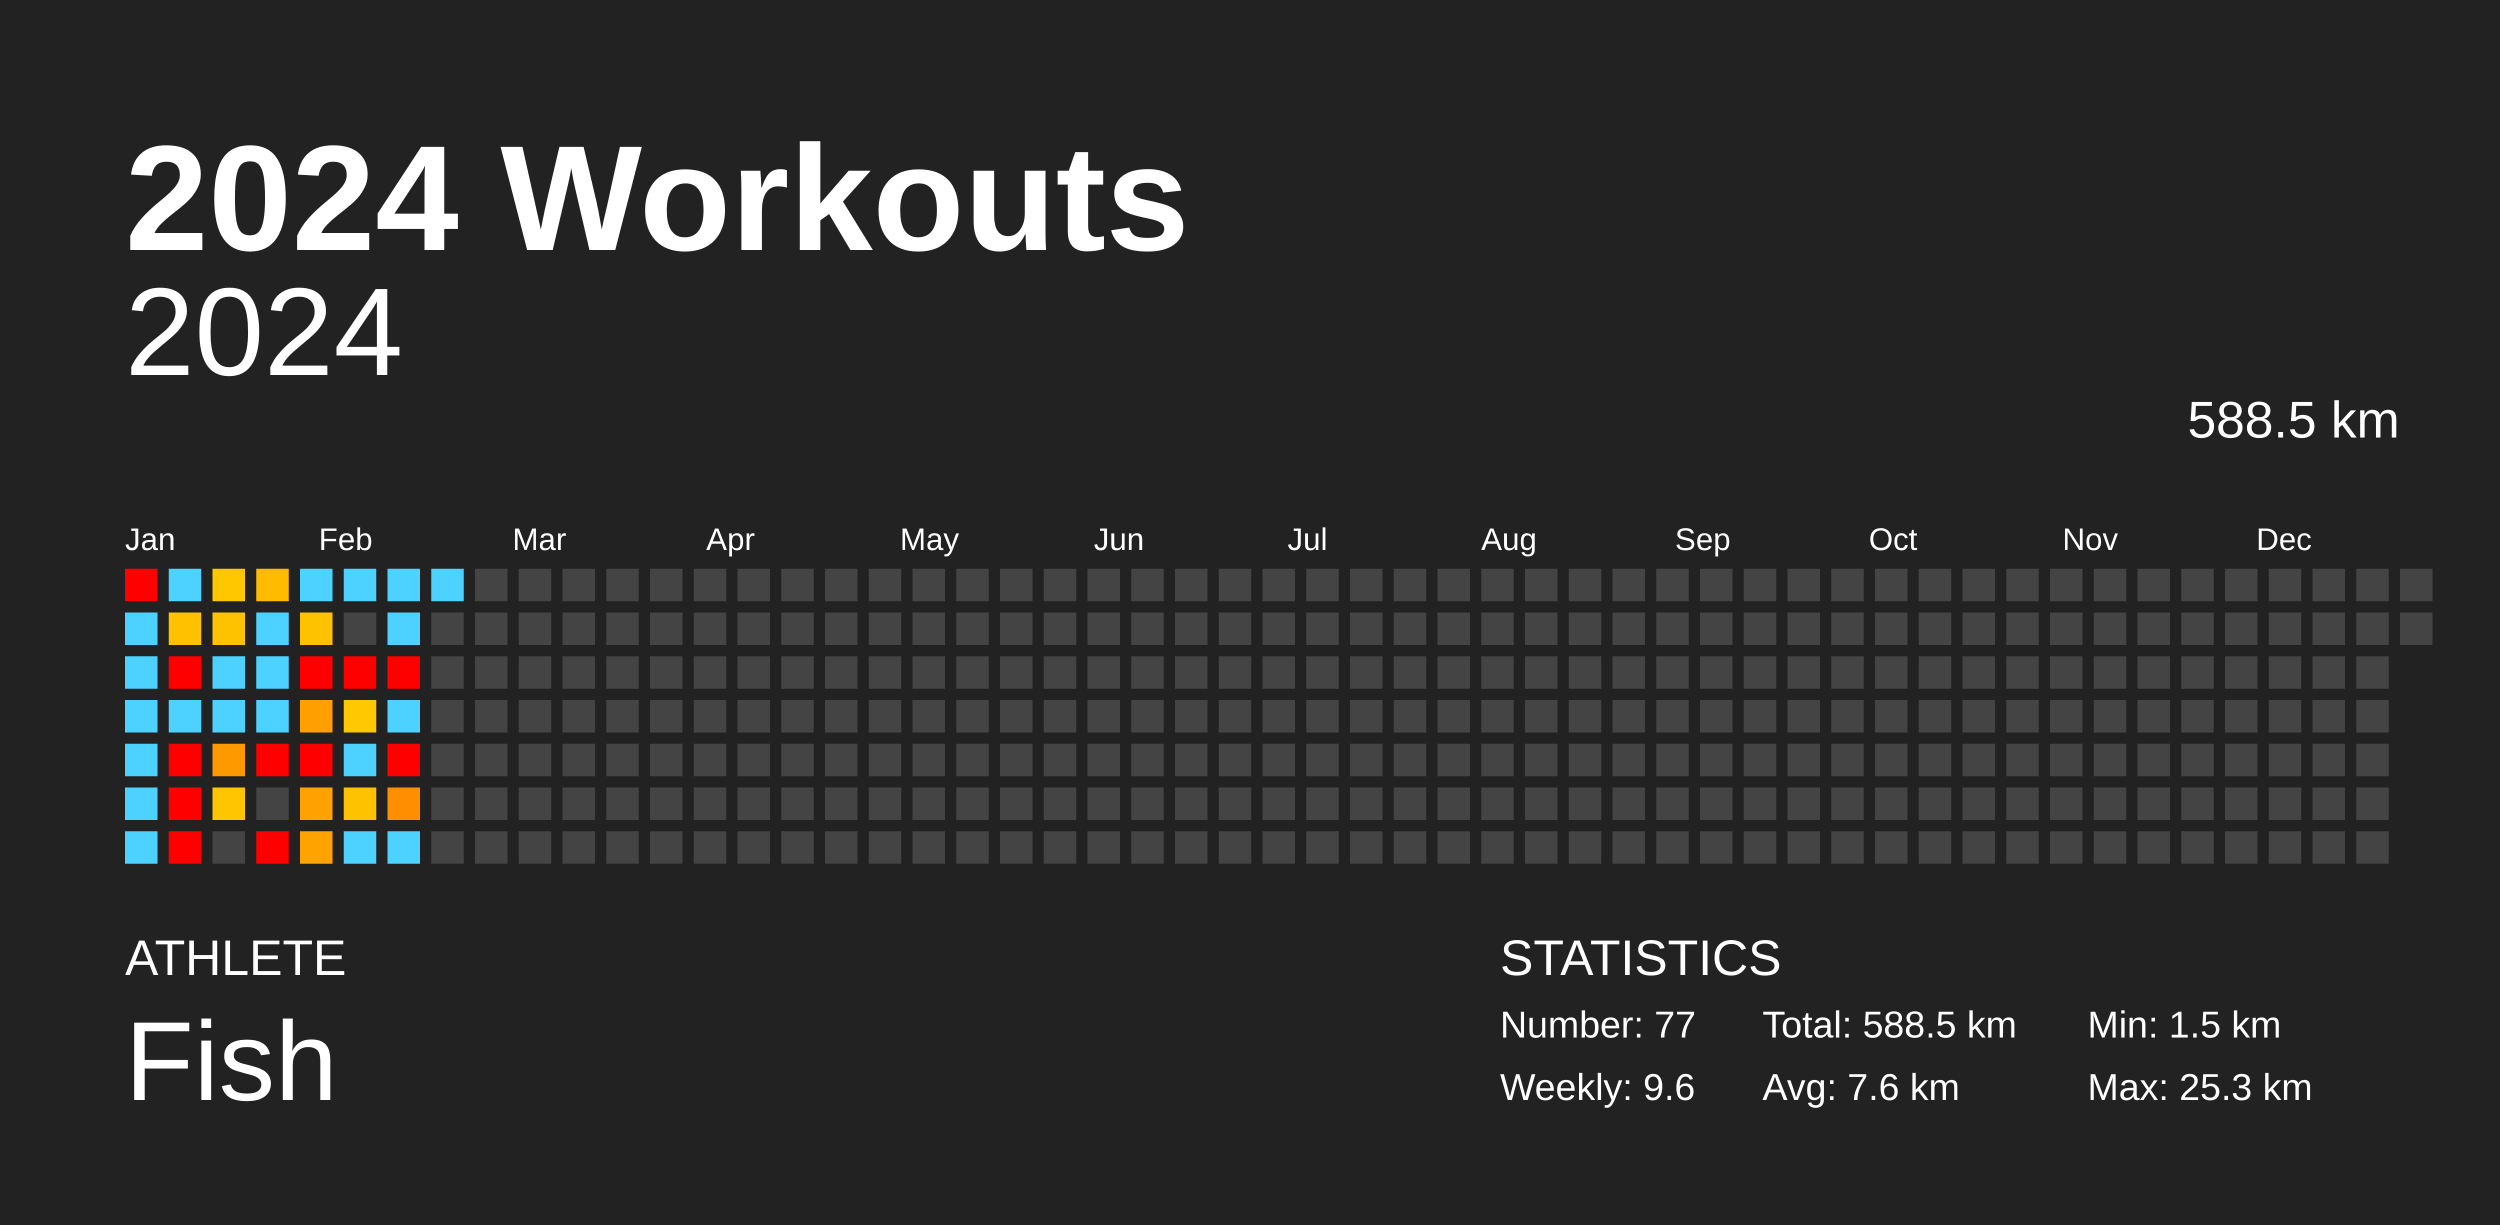
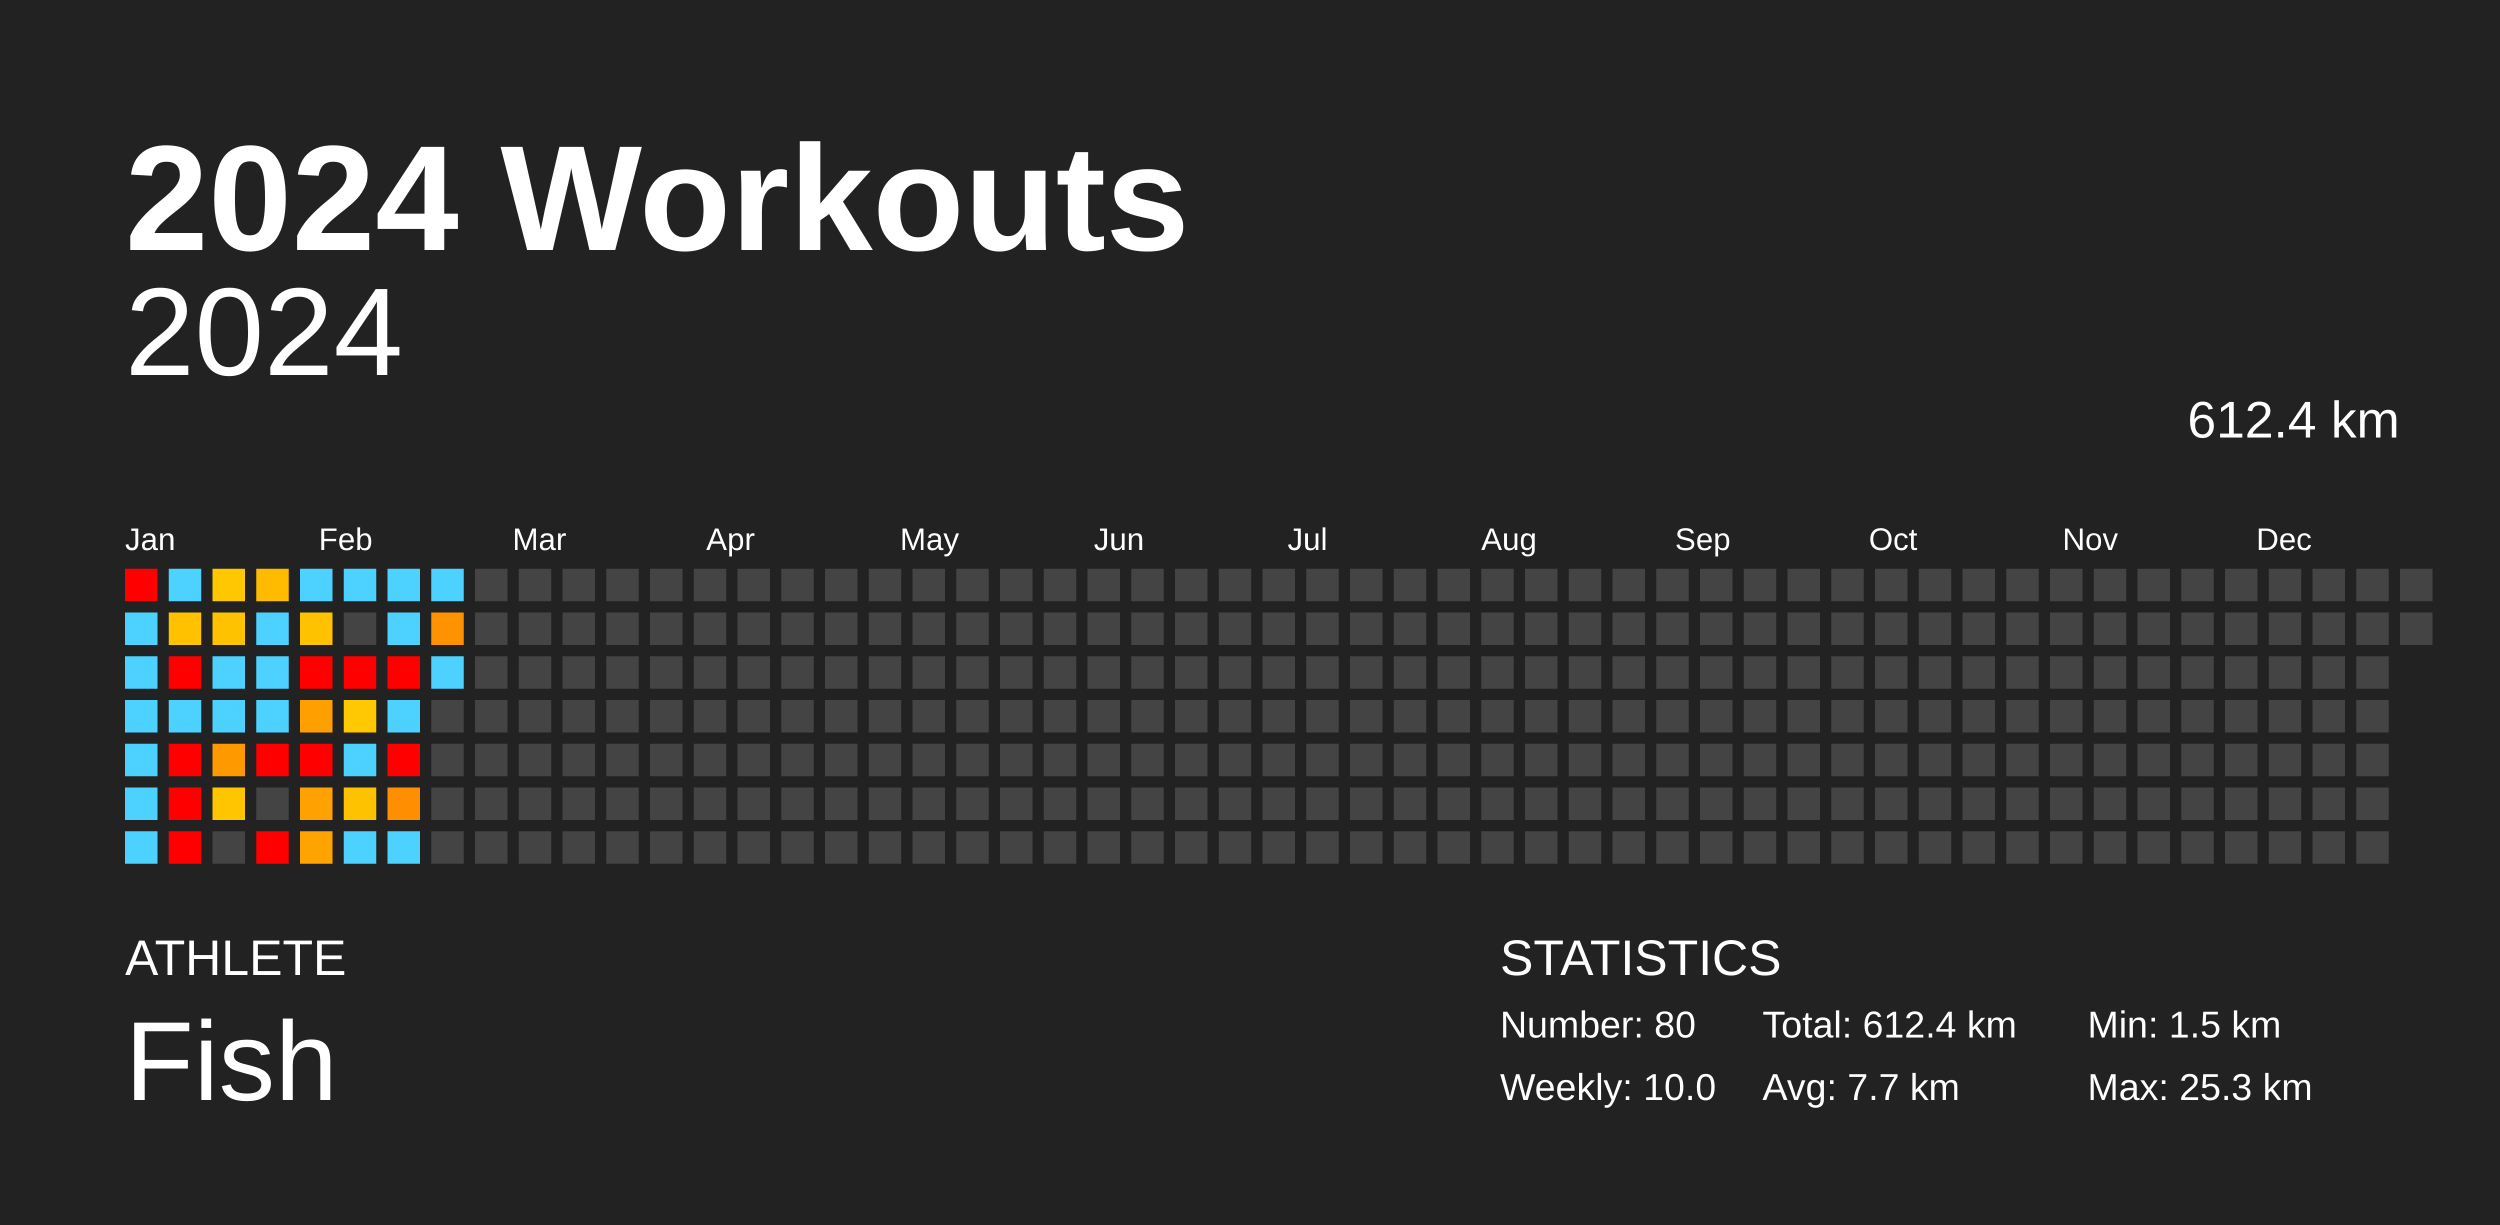
<svg xmlns="http://www.w3.org/2000/svg" baseProfile="full" height="98mm" version="1.1" viewBox="0,0,200,98" width="200mm">
  <defs />
  <rect fill="#222222" height="98" width="200" x="0" y="0" />
  <text fill="#FFFFFF" style="font-size:12px; font-family:Arial; font-weight:bold;" x="10" y="20">2024 Workouts</text>
  <text fill="#FFFFFF" style="font-size:4px; font-family:Arial" x="10" y="78">ATHLETE</text>
  <text fill="#FFFFFF" style="font-size:9px; font-family:Arial" x="10" y="88">Fish</text>
  <text fill="#FFFFFF" style="font-size:4px; font-family:Arial" x="120" y="78">STATISTICS</text>
-   <text fill="#FFFFFF" style="font-size:3px; font-family:Arial" x="120" y="83">Number: 77</text>
-   <text fill="#FFFFFF" style="font-size:3px; font-family:Arial" x="120" y="88">Weekly: 9.6</text>
-   <text fill="#FFFFFF" style="font-size:3px; font-family:Arial" x="141" y="83">Total: 588.5 km</text>
-   <text fill="#FFFFFF" style="font-size:3px; font-family:Arial" x="141" y="88">Avg: 7.6 km</text>
+   <text fill="#FFFFFF" style="font-size:3px; font-family:Arial" x="120" y="83">Number: 80</text>
+   <text fill="#FFFFFF" style="font-size:3px; font-family:Arial" x="120" y="88">Weekly: 10.0</text>
+   <text fill="#FFFFFF" style="font-size:3px; font-family:Arial" x="141" y="83">Total: 612.4 km</text>
+   <text fill="#FFFFFF" style="font-size:3px; font-family:Arial" x="141" y="88">Avg: 7.7 km</text>
  <text fill="#FFFFFF" style="font-size:3px; font-family:Arial" x="167" y="83">Min: 1.5 km</text>
  <text fill="#FFFFFF" style="font-size:3px; font-family:Arial" x="167" y="88">Max: 25.3 km</text>
  <text alignment-baseline="hanging" fill="#FFFFFF" style="font-size:10.0px; font-family:Arial;" x="10" y="30">2024</text>
-   <text alignment-baseline="hanging" fill="#FFFFFF" style="font-size:4.125px; font-family:Arial;" x="175" y="35">588.5 km</text>
+   <text alignment-baseline="hanging" fill="#FFFFFF" style="font-size:4.125px; font-family:Arial;" x="175" y="35">612.4 km</text>
  <text fill="#FFFFFF" style="font-size:2.5px; font-family:Arial" x="10.0" y="44">Jan</text>
  <text fill="#FFFFFF" style="font-size:2.5px; font-family:Arial" x="25.5" y="44">Feb</text>
  <text fill="#FFFFFF" style="font-size:2.5px; font-family:Arial" x="41.0" y="44">Mar</text>
  <text fill="#FFFFFF" style="font-size:2.5px; font-family:Arial" x="56.5" y="44">Apr</text>
  <text fill="#FFFFFF" style="font-size:2.5px; font-family:Arial" x="72.0" y="44">May</text>
  <text fill="#FFFFFF" style="font-size:2.5px; font-family:Arial" x="87.5" y="44">Jun</text>
  <text fill="#FFFFFF" style="font-size:2.5px; font-family:Arial" x="103.0" y="44">Jul</text>
  <text fill="#FFFFFF" style="font-size:2.5px; font-family:Arial" x="118.5" y="44">Aug</text>
  <text fill="#FFFFFF" style="font-size:2.5px; font-family:Arial" x="134.0" y="44">Sep</text>
  <text fill="#FFFFFF" style="font-size:2.5px; font-family:Arial" x="149.5" y="44">Oct</text>
  <text fill="#FFFFFF" style="font-size:2.5px; font-family:Arial" x="165.0" y="44">Nov</text>
  <text fill="#FFFFFF" style="font-size:2.5px; font-family:Arial" x="180.5" y="44">Dec</text>
  <rect fill="red" height="2.6" width="2.6" x="10.0" y="45.5" />
  <rect fill="#4dd2ff" height="2.6" width="2.6" x="10.0" y="49.0" />
  <rect fill="#4dd2ff" height="2.6" width="2.6" x="10.0" y="52.5" />
  <rect fill="#4dd2ff" height="2.6" width="2.6" x="10.0" y="56.0" />
  <rect fill="#4dd2ff" height="2.6" width="2.6" x="10.0" y="59.5" />
  <rect fill="#4dd2ff" height="2.6" width="2.6" x="10.0" y="63.0" />
  <rect fill="#4dd2ff" height="2.6" width="2.6" x="10.0" y="66.5" />
  <rect fill="#4dd2ff" height="2.6" width="2.6" x="13.5" y="45.5" />
  <rect fill="#ffc100" height="2.6" width="2.6" x="13.5" y="49.0" />
  <rect fill="red" height="2.6" width="2.6" x="13.5" y="52.5" />
  <rect fill="#4dd2ff" height="2.6" width="2.6" x="13.5" y="56.0" />
  <rect fill="red" height="2.6" width="2.6" x="13.5" y="59.5" />
  <rect fill="red" height="2.6" width="2.6" x="13.5" y="63.0" />
  <rect fill="red" height="2.6" width="2.6" x="13.5" y="66.5" />
  <rect fill="#ffc700" height="2.6" width="2.6" x="17.0" y="45.5" />
  <rect fill="#ffc200" height="2.6" width="2.6" x="17.0" y="49.0" />
  <rect fill="#4dd2ff" height="2.6" width="2.6" x="17.0" y="52.5" />
  <rect fill="#4dd2ff" height="2.6" width="2.6" x="17.0" y="56.0" />
  <rect fill="#ff9900" height="2.6" width="2.6" x="17.0" y="59.5" />
  <rect fill="#ffc600" height="2.6" width="2.6" x="17.0" y="63.0" />
  <rect fill="#444444" height="2.6" width="2.6" x="17.0" y="66.5" />
  <rect fill="#ffbb00" height="2.6" width="2.6" x="20.5" y="45.5" />
  <rect fill="#4dd2ff" height="2.6" width="2.6" x="20.5" y="49.0" />
  <rect fill="#4dd2ff" height="2.6" width="2.6" x="20.5" y="52.5" />
  <rect fill="#4dd2ff" height="2.6" width="2.6" x="20.5" y="56.0" />
  <rect fill="red" height="2.6" width="2.6" x="20.5" y="59.5" />
  <rect fill="#444444" height="2.6" width="2.6" x="20.5" y="63.0" />
  <rect fill="red" height="2.6" width="2.6" x="20.5" y="66.5" />
  <rect fill="#4dd2ff" height="2.6" width="2.6" x="24.0" y="45.5" />
  <rect fill="#ffc200" height="2.6" width="2.6" x="24.0" y="49.0" />
  <rect fill="red" height="2.6" width="2.6" x="24.0" y="52.5" />
  <rect fill="#ffa000" height="2.6" width="2.6" x="24.0" y="56.0" />
  <rect fill="red" height="2.6" width="2.6" x="24.0" y="59.5" />
  <rect fill="#ffa100" height="2.6" width="2.6" x="24.0" y="63.0" />
  <rect fill="#ffa300" height="2.6" width="2.6" x="24.0" y="66.5" />
  <rect fill="#4dd2ff" height="2.6" width="2.6" x="27.5" y="45.5" />
  <rect fill="#444444" height="2.6" width="2.6" x="27.5" y="49.0" />
  <rect fill="red" height="2.6" width="2.6" x="27.5" y="52.5" />
  <rect fill="#ffc800" height="2.6" width="2.6" x="27.5" y="56.0" />
  <rect fill="#4dd2ff" height="2.6" width="2.6" x="27.5" y="59.5" />
  <rect fill="#ffc200" height="2.6" width="2.6" x="27.5" y="63.0" />
  <rect fill="#4dd2ff" height="2.6" width="2.6" x="27.5" y="66.5" />
  <rect fill="#4dd2ff" height="2.6" width="2.6" x="31.0" y="45.5" />
  <rect fill="#4dd2ff" height="2.6" width="2.6" x="31.0" y="49.0" />
  <rect fill="red" height="2.6" width="2.6" x="31.0" y="52.5" />
  <rect fill="#4dd2ff" height="2.6" width="2.6" x="31.0" y="56.0" />
  <rect fill="red" height="2.6" width="2.6" x="31.0" y="59.5" />
  <rect fill="#ff8f00" height="2.6" width="2.6" x="31.0" y="63.0" />
  <rect fill="#4dd2ff" height="2.6" width="2.6" x="31.0" y="66.5" />
  <rect fill="#4dd2ff" height="2.6" width="2.6" x="34.5" y="45.5" />
-   <rect fill="#444444" height="2.6" width="2.6" x="34.5" y="49.0" />
-   <rect fill="#444444" height="2.6" width="2.6" x="34.5" y="52.5" />
+   <rect fill="#ff9200" height="2.6" width="2.6" x="34.5" y="49.0" />
+   <rect fill="#4dd2ff" height="2.6" width="2.6" x="34.5" y="52.5" />
  <rect fill="#444444" height="2.6" width="2.6" x="34.5" y="56.0" />
  <rect fill="#444444" height="2.6" width="2.6" x="34.5" y="59.5" />
  <rect fill="#444444" height="2.6" width="2.6" x="34.5" y="63.0" />
  <rect fill="#444444" height="2.6" width="2.6" x="34.5" y="66.5" />
  <rect fill="#444444" height="2.6" width="2.6" x="38.0" y="45.5" />
  <rect fill="#444444" height="2.6" width="2.6" x="38.0" y="49.0" />
  <rect fill="#444444" height="2.6" width="2.6" x="38.0" y="52.5" />
  <rect fill="#444444" height="2.6" width="2.6" x="38.0" y="56.0" />
  <rect fill="#444444" height="2.6" width="2.6" x="38.0" y="59.5" />
  <rect fill="#444444" height="2.6" width="2.6" x="38.0" y="63.0" />
  <rect fill="#444444" height="2.6" width="2.6" x="38.0" y="66.5" />
  <rect fill="#444444" height="2.6" width="2.6" x="41.5" y="45.5" />
  <rect fill="#444444" height="2.6" width="2.6" x="41.5" y="49.0" />
  <rect fill="#444444" height="2.6" width="2.6" x="41.5" y="52.5" />
  <rect fill="#444444" height="2.6" width="2.6" x="41.5" y="56.0" />
  <rect fill="#444444" height="2.6" width="2.6" x="41.5" y="59.5" />
  <rect fill="#444444" height="2.6" width="2.6" x="41.5" y="63.0" />
  <rect fill="#444444" height="2.6" width="2.6" x="41.5" y="66.5" />
  <rect fill="#444444" height="2.6" width="2.6" x="45.0" y="45.5" />
  <rect fill="#444444" height="2.6" width="2.6" x="45.0" y="49.0" />
  <rect fill="#444444" height="2.6" width="2.6" x="45.0" y="52.5" />
  <rect fill="#444444" height="2.6" width="2.6" x="45.0" y="56.0" />
  <rect fill="#444444" height="2.6" width="2.6" x="45.0" y="59.5" />
  <rect fill="#444444" height="2.6" width="2.6" x="45.0" y="63.0" />
  <rect fill="#444444" height="2.6" width="2.6" x="45.0" y="66.5" />
  <rect fill="#444444" height="2.6" width="2.6" x="48.5" y="45.5" />
  <rect fill="#444444" height="2.6" width="2.6" x="48.5" y="49.0" />
  <rect fill="#444444" height="2.6" width="2.6" x="48.5" y="52.5" />
  <rect fill="#444444" height="2.6" width="2.6" x="48.5" y="56.0" />
  <rect fill="#444444" height="2.6" width="2.6" x="48.5" y="59.5" />
  <rect fill="#444444" height="2.6" width="2.6" x="48.5" y="63.0" />
  <rect fill="#444444" height="2.6" width="2.6" x="48.5" y="66.5" />
  <rect fill="#444444" height="2.6" width="2.6" x="52.0" y="45.5" />
  <rect fill="#444444" height="2.6" width="2.6" x="52.0" y="49.0" />
  <rect fill="#444444" height="2.6" width="2.6" x="52.0" y="52.5" />
  <rect fill="#444444" height="2.6" width="2.6" x="52.0" y="56.0" />
  <rect fill="#444444" height="2.6" width="2.6" x="52.0" y="59.5" />
  <rect fill="#444444" height="2.6" width="2.6" x="52.0" y="63.0" />
  <rect fill="#444444" height="2.6" width="2.6" x="52.0" y="66.5" />
  <rect fill="#444444" height="2.6" width="2.6" x="55.5" y="45.5" />
  <rect fill="#444444" height="2.6" width="2.6" x="55.5" y="49.0" />
  <rect fill="#444444" height="2.6" width="2.6" x="55.5" y="52.5" />
  <rect fill="#444444" height="2.6" width="2.6" x="55.5" y="56.0" />
  <rect fill="#444444" height="2.6" width="2.6" x="55.5" y="59.5" />
  <rect fill="#444444" height="2.6" width="2.6" x="55.5" y="63.0" />
  <rect fill="#444444" height="2.6" width="2.6" x="55.5" y="66.5" />
  <rect fill="#444444" height="2.6" width="2.6" x="59.0" y="45.5" />
  <rect fill="#444444" height="2.6" width="2.6" x="59.0" y="49.0" />
  <rect fill="#444444" height="2.6" width="2.6" x="59.0" y="52.5" />
  <rect fill="#444444" height="2.6" width="2.6" x="59.0" y="56.0" />
  <rect fill="#444444" height="2.6" width="2.6" x="59.0" y="59.5" />
  <rect fill="#444444" height="2.6" width="2.6" x="59.0" y="63.0" />
  <rect fill="#444444" height="2.6" width="2.6" x="59.0" y="66.5" />
  <rect fill="#444444" height="2.6" width="2.6" x="62.5" y="45.5" />
  <rect fill="#444444" height="2.6" width="2.6" x="62.5" y="49.0" />
  <rect fill="#444444" height="2.6" width="2.6" x="62.5" y="52.5" />
  <rect fill="#444444" height="2.6" width="2.6" x="62.5" y="56.0" />
  <rect fill="#444444" height="2.6" width="2.6" x="62.5" y="59.5" />
  <rect fill="#444444" height="2.6" width="2.6" x="62.5" y="63.0" />
  <rect fill="#444444" height="2.6" width="2.6" x="62.5" y="66.5" />
  <rect fill="#444444" height="2.6" width="2.6" x="66.0" y="45.5" />
  <rect fill="#444444" height="2.6" width="2.6" x="66.0" y="49.0" />
  <rect fill="#444444" height="2.6" width="2.6" x="66.0" y="52.5" />
  <rect fill="#444444" height="2.6" width="2.6" x="66.0" y="56.0" />
  <rect fill="#444444" height="2.6" width="2.6" x="66.0" y="59.5" />
  <rect fill="#444444" height="2.6" width="2.6" x="66.0" y="63.0" />
  <rect fill="#444444" height="2.6" width="2.6" x="66.0" y="66.5" />
  <rect fill="#444444" height="2.6" width="2.6" x="69.5" y="45.5" />
  <rect fill="#444444" height="2.6" width="2.6" x="69.5" y="49.0" />
  <rect fill="#444444" height="2.6" width="2.6" x="69.5" y="52.5" />
  <rect fill="#444444" height="2.6" width="2.6" x="69.5" y="56.0" />
  <rect fill="#444444" height="2.6" width="2.6" x="69.5" y="59.5" />
  <rect fill="#444444" height="2.6" width="2.6" x="69.5" y="63.0" />
  <rect fill="#444444" height="2.6" width="2.6" x="69.5" y="66.5" />
  <rect fill="#444444" height="2.6" width="2.6" x="73.0" y="45.5" />
  <rect fill="#444444" height="2.6" width="2.6" x="73.0" y="49.0" />
  <rect fill="#444444" height="2.6" width="2.6" x="73.0" y="52.5" />
  <rect fill="#444444" height="2.6" width="2.6" x="73.0" y="56.0" />
  <rect fill="#444444" height="2.6" width="2.6" x="73.0" y="59.5" />
  <rect fill="#444444" height="2.6" width="2.6" x="73.0" y="63.0" />
  <rect fill="#444444" height="2.6" width="2.6" x="73.0" y="66.5" />
  <rect fill="#444444" height="2.6" width="2.6" x="76.5" y="45.5" />
  <rect fill="#444444" height="2.6" width="2.6" x="76.5" y="49.0" />
  <rect fill="#444444" height="2.6" width="2.6" x="76.5" y="52.5" />
  <rect fill="#444444" height="2.6" width="2.6" x="76.5" y="56.0" />
  <rect fill="#444444" height="2.6" width="2.6" x="76.5" y="59.5" />
  <rect fill="#444444" height="2.6" width="2.6" x="76.5" y="63.0" />
  <rect fill="#444444" height="2.6" width="2.6" x="76.5" y="66.5" />
  <rect fill="#444444" height="2.6" width="2.6" x="80.0" y="45.5" />
  <rect fill="#444444" height="2.6" width="2.6" x="80.0" y="49.0" />
  <rect fill="#444444" height="2.6" width="2.6" x="80.0" y="52.5" />
  <rect fill="#444444" height="2.6" width="2.6" x="80.0" y="56.0" />
  <rect fill="#444444" height="2.6" width="2.6" x="80.0" y="59.5" />
  <rect fill="#444444" height="2.6" width="2.6" x="80.0" y="63.0" />
  <rect fill="#444444" height="2.6" width="2.6" x="80.0" y="66.5" />
  <rect fill="#444444" height="2.6" width="2.6" x="83.5" y="45.5" />
  <rect fill="#444444" height="2.6" width="2.6" x="83.5" y="49.0" />
  <rect fill="#444444" height="2.6" width="2.6" x="83.5" y="52.5" />
  <rect fill="#444444" height="2.6" width="2.6" x="83.5" y="56.0" />
  <rect fill="#444444" height="2.6" width="2.6" x="83.5" y="59.5" />
  <rect fill="#444444" height="2.6" width="2.6" x="83.5" y="63.0" />
  <rect fill="#444444" height="2.6" width="2.6" x="83.5" y="66.5" />
  <rect fill="#444444" height="2.6" width="2.6" x="87.0" y="45.5" />
  <rect fill="#444444" height="2.6" width="2.6" x="87.0" y="49.0" />
  <rect fill="#444444" height="2.6" width="2.6" x="87.0" y="52.5" />
  <rect fill="#444444" height="2.6" width="2.6" x="87.0" y="56.0" />
  <rect fill="#444444" height="2.6" width="2.6" x="87.0" y="59.5" />
  <rect fill="#444444" height="2.6" width="2.6" x="87.0" y="63.0" />
  <rect fill="#444444" height="2.6" width="2.6" x="87.0" y="66.5" />
  <rect fill="#444444" height="2.6" width="2.6" x="90.5" y="45.5" />
  <rect fill="#444444" height="2.6" width="2.6" x="90.5" y="49.0" />
  <rect fill="#444444" height="2.6" width="2.6" x="90.5" y="52.5" />
  <rect fill="#444444" height="2.6" width="2.6" x="90.5" y="56.0" />
  <rect fill="#444444" height="2.6" width="2.6" x="90.5" y="59.5" />
  <rect fill="#444444" height="2.6" width="2.6" x="90.5" y="63.0" />
  <rect fill="#444444" height="2.6" width="2.6" x="90.5" y="66.5" />
  <rect fill="#444444" height="2.6" width="2.6" x="94.0" y="45.5" />
  <rect fill="#444444" height="2.6" width="2.6" x="94.0" y="49.0" />
  <rect fill="#444444" height="2.6" width="2.6" x="94.0" y="52.5" />
  <rect fill="#444444" height="2.6" width="2.6" x="94.0" y="56.0" />
  <rect fill="#444444" height="2.6" width="2.6" x="94.0" y="59.5" />
  <rect fill="#444444" height="2.6" width="2.6" x="94.0" y="63.0" />
  <rect fill="#444444" height="2.6" width="2.6" x="94.0" y="66.5" />
  <rect fill="#444444" height="2.6" width="2.6" x="97.5" y="45.5" />
  <rect fill="#444444" height="2.6" width="2.6" x="97.5" y="49.0" />
  <rect fill="#444444" height="2.6" width="2.6" x="97.5" y="52.5" />
  <rect fill="#444444" height="2.6" width="2.6" x="97.5" y="56.0" />
  <rect fill="#444444" height="2.6" width="2.6" x="97.5" y="59.5" />
  <rect fill="#444444" height="2.6" width="2.6" x="97.5" y="63.0" />
  <rect fill="#444444" height="2.6" width="2.6" x="97.5" y="66.5" />
  <rect fill="#444444" height="2.6" width="2.6" x="101.0" y="45.5" />
  <rect fill="#444444" height="2.6" width="2.6" x="101.0" y="49.0" />
  <rect fill="#444444" height="2.6" width="2.6" x="101.0" y="52.5" />
  <rect fill="#444444" height="2.6" width="2.6" x="101.0" y="56.0" />
  <rect fill="#444444" height="2.6" width="2.6" x="101.0" y="59.5" />
  <rect fill="#444444" height="2.6" width="2.6" x="101.0" y="63.0" />
  <rect fill="#444444" height="2.6" width="2.6" x="101.0" y="66.5" />
  <rect fill="#444444" height="2.6" width="2.6" x="104.5" y="45.5" />
  <rect fill="#444444" height="2.6" width="2.6" x="104.5" y="49.0" />
  <rect fill="#444444" height="2.6" width="2.6" x="104.5" y="52.5" />
  <rect fill="#444444" height="2.6" width="2.6" x="104.5" y="56.0" />
  <rect fill="#444444" height="2.6" width="2.6" x="104.5" y="59.5" />
  <rect fill="#444444" height="2.6" width="2.6" x="104.5" y="63.0" />
  <rect fill="#444444" height="2.6" width="2.6" x="104.5" y="66.5" />
  <rect fill="#444444" height="2.6" width="2.6" x="108.0" y="45.5" />
  <rect fill="#444444" height="2.6" width="2.6" x="108.0" y="49.0" />
  <rect fill="#444444" height="2.6" width="2.6" x="108.0" y="52.5" />
  <rect fill="#444444" height="2.6" width="2.6" x="108.0" y="56.0" />
  <rect fill="#444444" height="2.6" width="2.6" x="108.0" y="59.5" />
  <rect fill="#444444" height="2.6" width="2.6" x="108.0" y="63.0" />
  <rect fill="#444444" height="2.6" width="2.6" x="108.0" y="66.5" />
  <rect fill="#444444" height="2.6" width="2.6" x="111.5" y="45.5" />
  <rect fill="#444444" height="2.6" width="2.6" x="111.5" y="49.0" />
  <rect fill="#444444" height="2.6" width="2.6" x="111.5" y="52.5" />
  <rect fill="#444444" height="2.6" width="2.6" x="111.5" y="56.0" />
  <rect fill="#444444" height="2.6" width="2.6" x="111.5" y="59.5" />
  <rect fill="#444444" height="2.6" width="2.6" x="111.5" y="63.0" />
  <rect fill="#444444" height="2.6" width="2.6" x="111.5" y="66.5" />
  <rect fill="#444444" height="2.6" width="2.6" x="115.0" y="45.5" />
  <rect fill="#444444" height="2.6" width="2.6" x="115.0" y="49.0" />
  <rect fill="#444444" height="2.6" width="2.6" x="115.0" y="52.5" />
  <rect fill="#444444" height="2.6" width="2.6" x="115.0" y="56.0" />
  <rect fill="#444444" height="2.6" width="2.6" x="115.0" y="59.5" />
  <rect fill="#444444" height="2.6" width="2.6" x="115.0" y="63.0" />
  <rect fill="#444444" height="2.6" width="2.6" x="115.0" y="66.5" />
  <rect fill="#444444" height="2.6" width="2.6" x="118.5" y="45.5" />
  <rect fill="#444444" height="2.6" width="2.6" x="118.5" y="49.0" />
  <rect fill="#444444" height="2.6" width="2.6" x="118.5" y="52.5" />
  <rect fill="#444444" height="2.6" width="2.6" x="118.5" y="56.0" />
  <rect fill="#444444" height="2.6" width="2.6" x="118.5" y="59.5" />
  <rect fill="#444444" height="2.6" width="2.6" x="118.5" y="63.0" />
  <rect fill="#444444" height="2.6" width="2.6" x="118.5" y="66.5" />
  <rect fill="#444444" height="2.6" width="2.6" x="122.0" y="45.5" />
  <rect fill="#444444" height="2.6" width="2.6" x="122.0" y="49.0" />
  <rect fill="#444444" height="2.6" width="2.6" x="122.0" y="52.5" />
  <rect fill="#444444" height="2.6" width="2.6" x="122.0" y="56.0" />
  <rect fill="#444444" height="2.6" width="2.6" x="122.0" y="59.5" />
  <rect fill="#444444" height="2.6" width="2.6" x="122.0" y="63.0" />
  <rect fill="#444444" height="2.6" width="2.6" x="122.0" y="66.5" />
  <rect fill="#444444" height="2.6" width="2.6" x="125.5" y="45.5" />
  <rect fill="#444444" height="2.6" width="2.6" x="125.5" y="49.0" />
  <rect fill="#444444" height="2.6" width="2.6" x="125.5" y="52.5" />
  <rect fill="#444444" height="2.6" width="2.6" x="125.5" y="56.0" />
  <rect fill="#444444" height="2.6" width="2.6" x="125.5" y="59.5" />
  <rect fill="#444444" height="2.6" width="2.6" x="125.5" y="63.0" />
  <rect fill="#444444" height="2.6" width="2.6" x="125.5" y="66.5" />
  <rect fill="#444444" height="2.6" width="2.6" x="129.0" y="45.5" />
  <rect fill="#444444" height="2.6" width="2.6" x="129.0" y="49.0" />
  <rect fill="#444444" height="2.6" width="2.6" x="129.0" y="52.5" />
  <rect fill="#444444" height="2.6" width="2.6" x="129.0" y="56.0" />
  <rect fill="#444444" height="2.6" width="2.6" x="129.0" y="59.5" />
  <rect fill="#444444" height="2.6" width="2.6" x="129.0" y="63.0" />
  <rect fill="#444444" height="2.6" width="2.6" x="129.0" y="66.5" />
  <rect fill="#444444" height="2.6" width="2.6" x="132.5" y="45.5" />
  <rect fill="#444444" height="2.6" width="2.6" x="132.5" y="49.0" />
  <rect fill="#444444" height="2.6" width="2.6" x="132.5" y="52.5" />
  <rect fill="#444444" height="2.6" width="2.6" x="132.5" y="56.0" />
  <rect fill="#444444" height="2.6" width="2.6" x="132.5" y="59.5" />
  <rect fill="#444444" height="2.6" width="2.6" x="132.5" y="63.0" />
  <rect fill="#444444" height="2.6" width="2.6" x="132.5" y="66.5" />
  <rect fill="#444444" height="2.6" width="2.6" x="136.0" y="45.5" />
  <rect fill="#444444" height="2.6" width="2.6" x="136.0" y="49.0" />
  <rect fill="#444444" height="2.6" width="2.6" x="136.0" y="52.5" />
  <rect fill="#444444" height="2.6" width="2.6" x="136.0" y="56.0" />
  <rect fill="#444444" height="2.6" width="2.6" x="136.0" y="59.5" />
  <rect fill="#444444" height="2.6" width="2.6" x="136.0" y="63.0" />
  <rect fill="#444444" height="2.6" width="2.6" x="136.0" y="66.5" />
  <rect fill="#444444" height="2.6" width="2.6" x="139.5" y="45.5" />
  <rect fill="#444444" height="2.6" width="2.6" x="139.5" y="49.0" />
  <rect fill="#444444" height="2.6" width="2.6" x="139.5" y="52.5" />
  <rect fill="#444444" height="2.6" width="2.6" x="139.5" y="56.0" />
  <rect fill="#444444" height="2.6" width="2.6" x="139.5" y="59.5" />
  <rect fill="#444444" height="2.6" width="2.6" x="139.5" y="63.0" />
  <rect fill="#444444" height="2.6" width="2.6" x="139.5" y="66.5" />
  <rect fill="#444444" height="2.6" width="2.6" x="143.0" y="45.5" />
  <rect fill="#444444" height="2.6" width="2.6" x="143.0" y="49.0" />
  <rect fill="#444444" height="2.6" width="2.6" x="143.0" y="52.5" />
  <rect fill="#444444" height="2.6" width="2.6" x="143.0" y="56.0" />
  <rect fill="#444444" height="2.6" width="2.6" x="143.0" y="59.5" />
  <rect fill="#444444" height="2.6" width="2.6" x="143.0" y="63.0" />
  <rect fill="#444444" height="2.6" width="2.6" x="143.0" y="66.5" />
  <rect fill="#444444" height="2.6" width="2.6" x="146.5" y="45.5" />
  <rect fill="#444444" height="2.6" width="2.6" x="146.5" y="49.0" />
  <rect fill="#444444" height="2.6" width="2.6" x="146.5" y="52.5" />
  <rect fill="#444444" height="2.6" width="2.6" x="146.5" y="56.0" />
  <rect fill="#444444" height="2.6" width="2.6" x="146.5" y="59.5" />
  <rect fill="#444444" height="2.6" width="2.6" x="146.5" y="63.0" />
  <rect fill="#444444" height="2.6" width="2.6" x="146.5" y="66.5" />
  <rect fill="#444444" height="2.6" width="2.6" x="150.0" y="45.5" />
  <rect fill="#444444" height="2.6" width="2.6" x="150.0" y="49.0" />
  <rect fill="#444444" height="2.6" width="2.6" x="150.0" y="52.5" />
  <rect fill="#444444" height="2.6" width="2.6" x="150.0" y="56.0" />
  <rect fill="#444444" height="2.6" width="2.6" x="150.0" y="59.5" />
  <rect fill="#444444" height="2.6" width="2.6" x="150.0" y="63.0" />
  <rect fill="#444444" height="2.6" width="2.6" x="150.0" y="66.5" />
  <rect fill="#444444" height="2.6" width="2.6" x="153.5" y="45.5" />
  <rect fill="#444444" height="2.6" width="2.6" x="153.5" y="49.0" />
  <rect fill="#444444" height="2.6" width="2.6" x="153.5" y="52.5" />
  <rect fill="#444444" height="2.6" width="2.6" x="153.5" y="56.0" />
  <rect fill="#444444" height="2.6" width="2.6" x="153.5" y="59.5" />
  <rect fill="#444444" height="2.6" width="2.6" x="153.5" y="63.0" />
  <rect fill="#444444" height="2.6" width="2.6" x="153.5" y="66.5" />
  <rect fill="#444444" height="2.6" width="2.6" x="157.0" y="45.5" />
  <rect fill="#444444" height="2.6" width="2.6" x="157.0" y="49.0" />
  <rect fill="#444444" height="2.6" width="2.6" x="157.0" y="52.5" />
  <rect fill="#444444" height="2.6" width="2.6" x="157.0" y="56.0" />
  <rect fill="#444444" height="2.6" width="2.6" x="157.0" y="59.5" />
  <rect fill="#444444" height="2.6" width="2.6" x="157.0" y="63.0" />
  <rect fill="#444444" height="2.6" width="2.6" x="157.0" y="66.5" />
  <rect fill="#444444" height="2.6" width="2.6" x="160.5" y="45.5" />
  <rect fill="#444444" height="2.6" width="2.6" x="160.5" y="49.0" />
  <rect fill="#444444" height="2.6" width="2.6" x="160.5" y="52.5" />
  <rect fill="#444444" height="2.6" width="2.6" x="160.5" y="56.0" />
  <rect fill="#444444" height="2.6" width="2.6" x="160.5" y="59.5" />
  <rect fill="#444444" height="2.6" width="2.6" x="160.5" y="63.0" />
  <rect fill="#444444" height="2.6" width="2.6" x="160.5" y="66.5" />
  <rect fill="#444444" height="2.6" width="2.6" x="164.0" y="45.5" />
  <rect fill="#444444" height="2.6" width="2.6" x="164.0" y="49.0" />
  <rect fill="#444444" height="2.6" width="2.6" x="164.0" y="52.5" />
  <rect fill="#444444" height="2.6" width="2.6" x="164.0" y="56.0" />
  <rect fill="#444444" height="2.6" width="2.6" x="164.0" y="59.5" />
  <rect fill="#444444" height="2.6" width="2.6" x="164.0" y="63.0" />
  <rect fill="#444444" height="2.6" width="2.6" x="164.0" y="66.5" />
  <rect fill="#444444" height="2.6" width="2.6" x="167.5" y="45.5" />
  <rect fill="#444444" height="2.6" width="2.6" x="167.5" y="49.0" />
  <rect fill="#444444" height="2.6" width="2.6" x="167.5" y="52.5" />
  <rect fill="#444444" height="2.6" width="2.6" x="167.5" y="56.0" />
  <rect fill="#444444" height="2.6" width="2.6" x="167.5" y="59.5" />
  <rect fill="#444444" height="2.6" width="2.6" x="167.5" y="63.0" />
  <rect fill="#444444" height="2.6" width="2.6" x="167.5" y="66.5" />
  <rect fill="#444444" height="2.6" width="2.6" x="171.0" y="45.5" />
  <rect fill="#444444" height="2.6" width="2.6" x="171.0" y="49.0" />
  <rect fill="#444444" height="2.6" width="2.6" x="171.0" y="52.5" />
  <rect fill="#444444" height="2.6" width="2.6" x="171.0" y="56.0" />
  <rect fill="#444444" height="2.6" width="2.6" x="171.0" y="59.5" />
  <rect fill="#444444" height="2.6" width="2.6" x="171.0" y="63.0" />
  <rect fill="#444444" height="2.6" width="2.6" x="171.0" y="66.5" />
  <rect fill="#444444" height="2.6" width="2.6" x="174.5" y="45.5" />
  <rect fill="#444444" height="2.6" width="2.6" x="174.5" y="49.0" />
  <rect fill="#444444" height="2.6" width="2.6" x="174.5" y="52.5" />
  <rect fill="#444444" height="2.6" width="2.6" x="174.5" y="56.0" />
  <rect fill="#444444" height="2.6" width="2.6" x="174.5" y="59.5" />
  <rect fill="#444444" height="2.6" width="2.6" x="174.5" y="63.0" />
  <rect fill="#444444" height="2.6" width="2.6" x="174.5" y="66.5" />
  <rect fill="#444444" height="2.6" width="2.6" x="178.0" y="45.5" />
  <rect fill="#444444" height="2.6" width="2.6" x="178.0" y="49.0" />
  <rect fill="#444444" height="2.6" width="2.6" x="178.0" y="52.5" />
  <rect fill="#444444" height="2.6" width="2.6" x="178.0" y="56.0" />
  <rect fill="#444444" height="2.6" width="2.6" x="178.0" y="59.5" />
  <rect fill="#444444" height="2.6" width="2.6" x="178.0" y="63.0" />
  <rect fill="#444444" height="2.6" width="2.6" x="178.0" y="66.5" />
  <rect fill="#444444" height="2.6" width="2.6" x="181.5" y="45.5" />
  <rect fill="#444444" height="2.6" width="2.6" x="181.5" y="49.0" />
  <rect fill="#444444" height="2.6" width="2.6" x="181.5" y="52.5" />
  <rect fill="#444444" height="2.6" width="2.6" x="181.5" y="56.0" />
  <rect fill="#444444" height="2.6" width="2.6" x="181.5" y="59.5" />
  <rect fill="#444444" height="2.6" width="2.6" x="181.5" y="63.0" />
  <rect fill="#444444" height="2.6" width="2.6" x="181.5" y="66.5" />
  <rect fill="#444444" height="2.6" width="2.6" x="185.0" y="45.5" />
  <rect fill="#444444" height="2.6" width="2.6" x="185.0" y="49.0" />
  <rect fill="#444444" height="2.6" width="2.6" x="185.0" y="52.5" />
  <rect fill="#444444" height="2.6" width="2.6" x="185.0" y="56.0" />
  <rect fill="#444444" height="2.6" width="2.6" x="185.0" y="59.5" />
  <rect fill="#444444" height="2.6" width="2.6" x="185.0" y="63.0" />
  <rect fill="#444444" height="2.6" width="2.6" x="185.0" y="66.5" />
  <rect fill="#444444" height="2.6" width="2.6" x="188.5" y="45.5" />
  <rect fill="#444444" height="2.6" width="2.6" x="188.5" y="49.0" />
  <rect fill="#444444" height="2.6" width="2.6" x="188.5" y="52.5" />
  <rect fill="#444444" height="2.6" width="2.6" x="188.5" y="56.0" />
  <rect fill="#444444" height="2.6" width="2.6" x="188.5" y="59.5" />
  <rect fill="#444444" height="2.6" width="2.6" x="188.5" y="63.0" />
  <rect fill="#444444" height="2.6" width="2.6" x="188.5" y="66.5" />
  <rect fill="#444444" height="2.6" width="2.6" x="192.0" y="45.5" />
  <rect fill="#444444" height="2.6" width="2.6" x="192.0" y="49.0" />
</svg>
